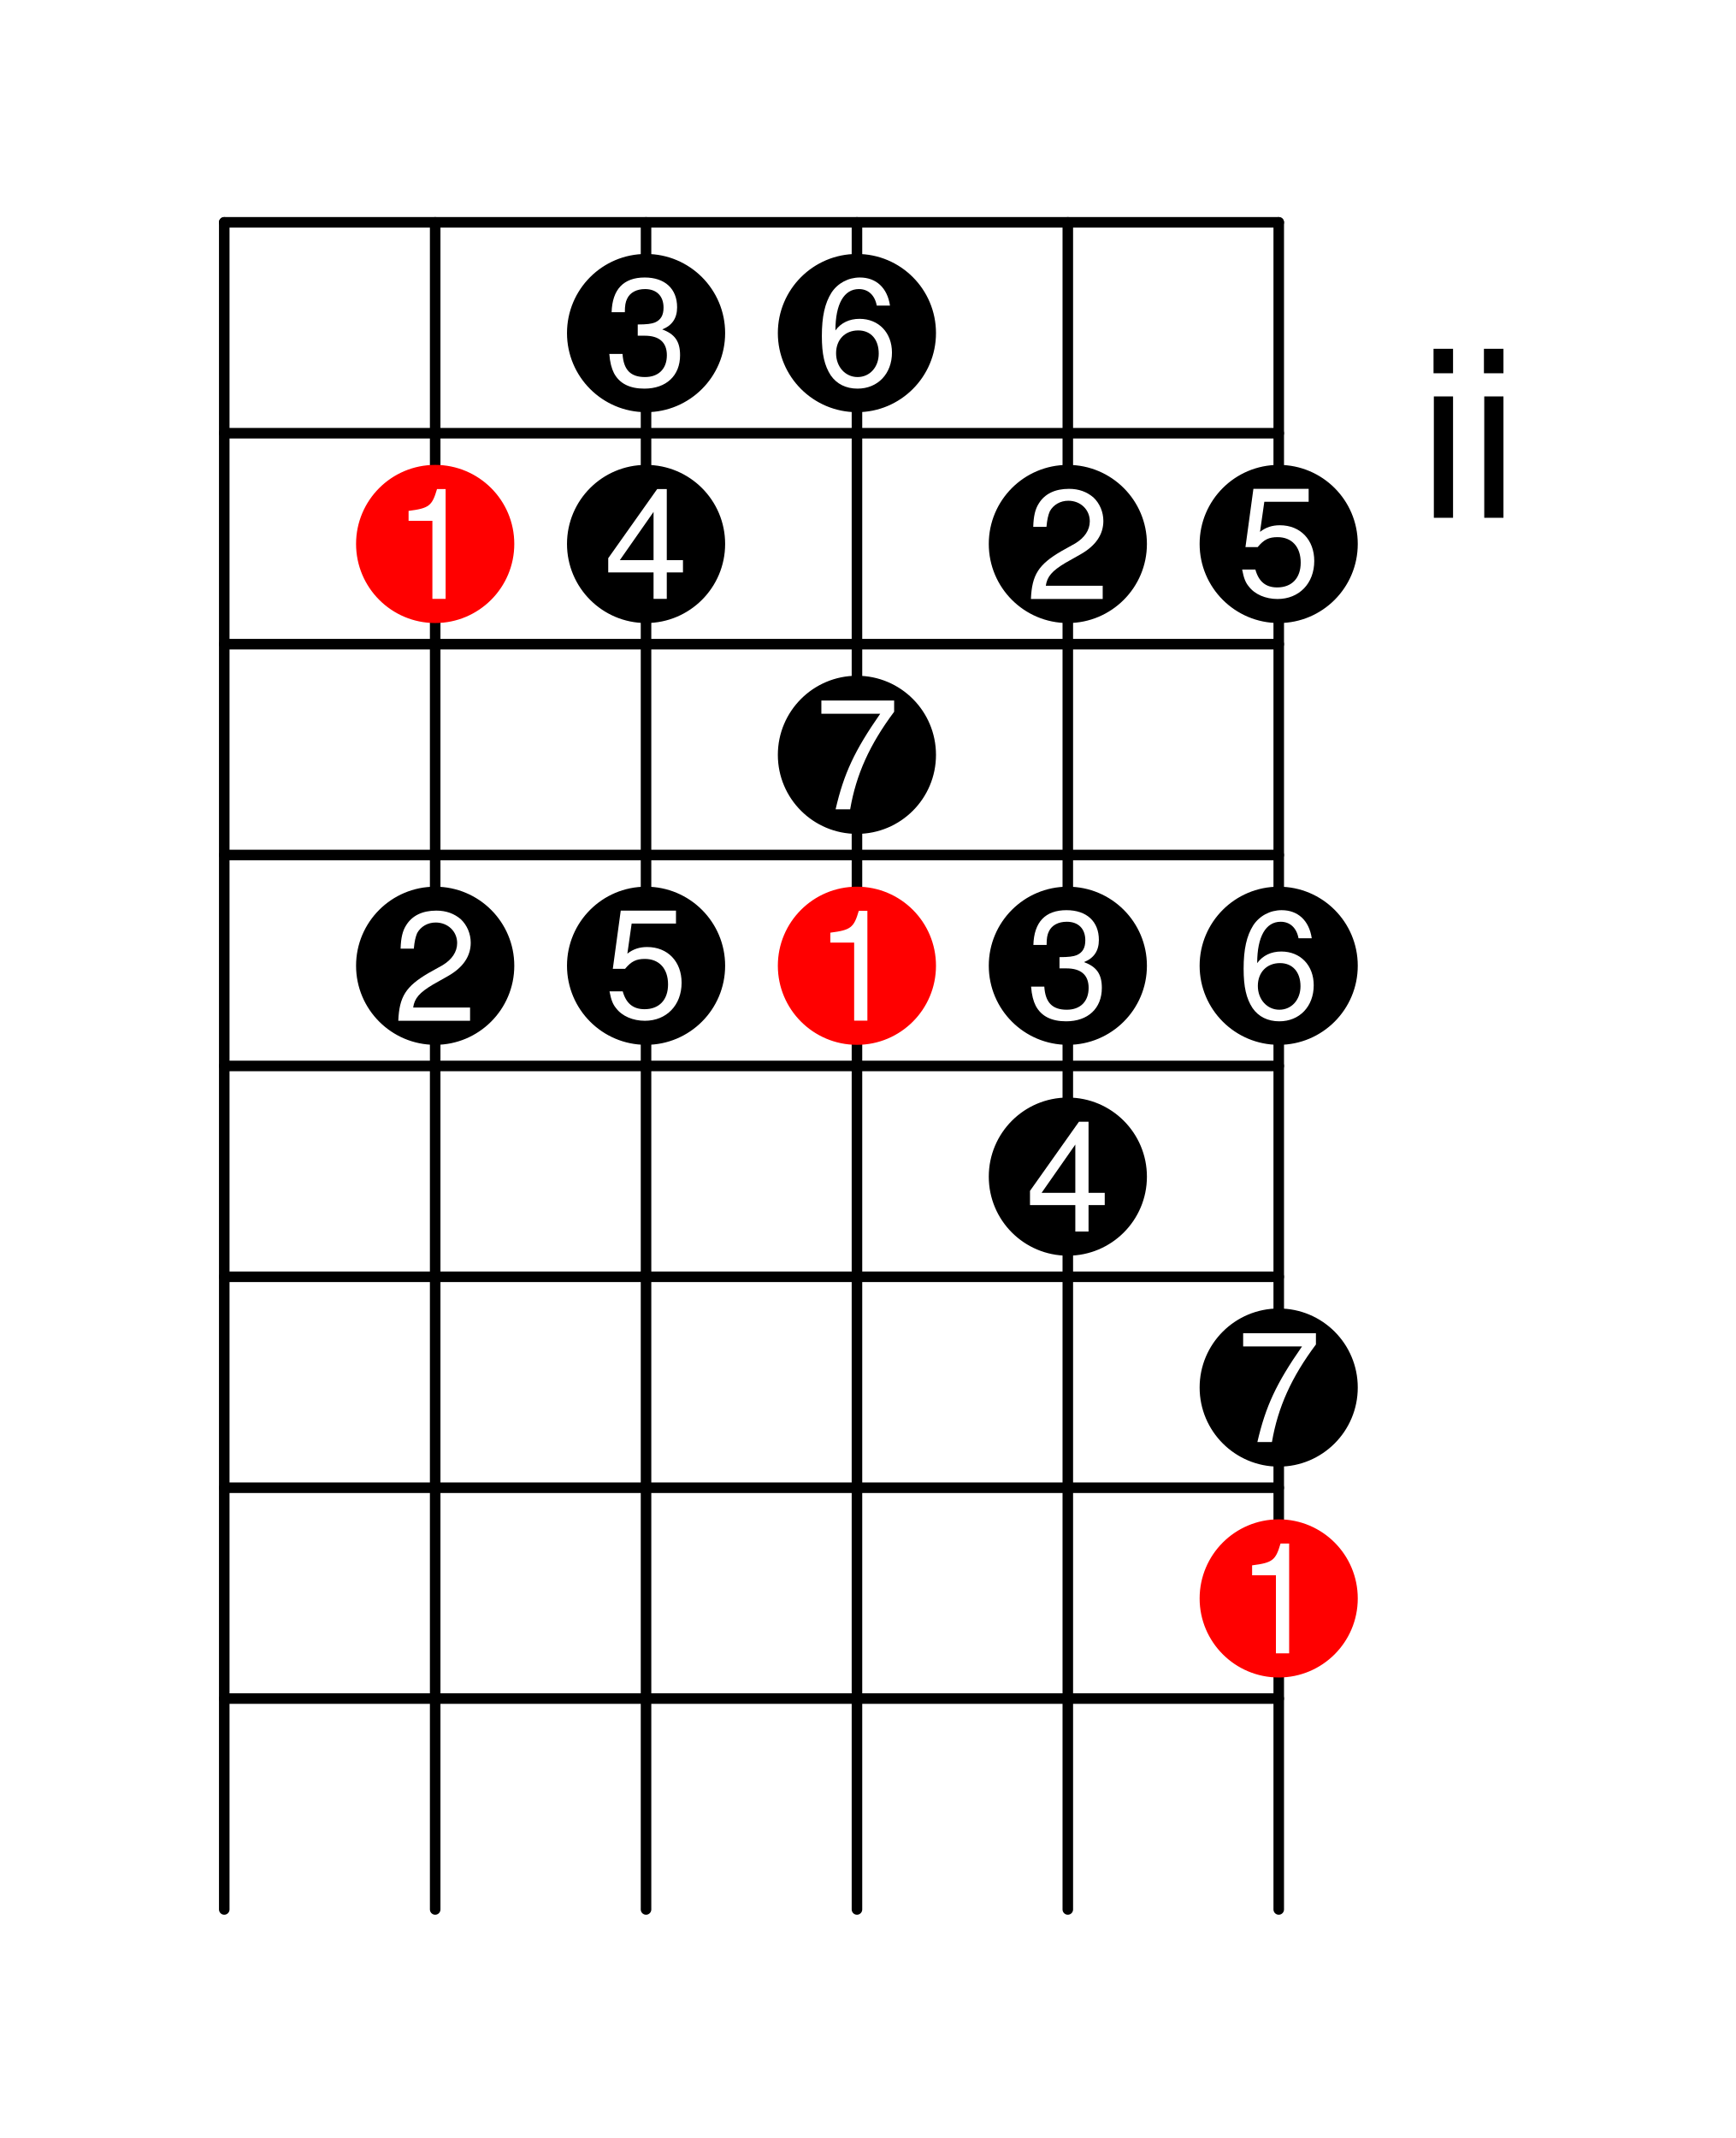
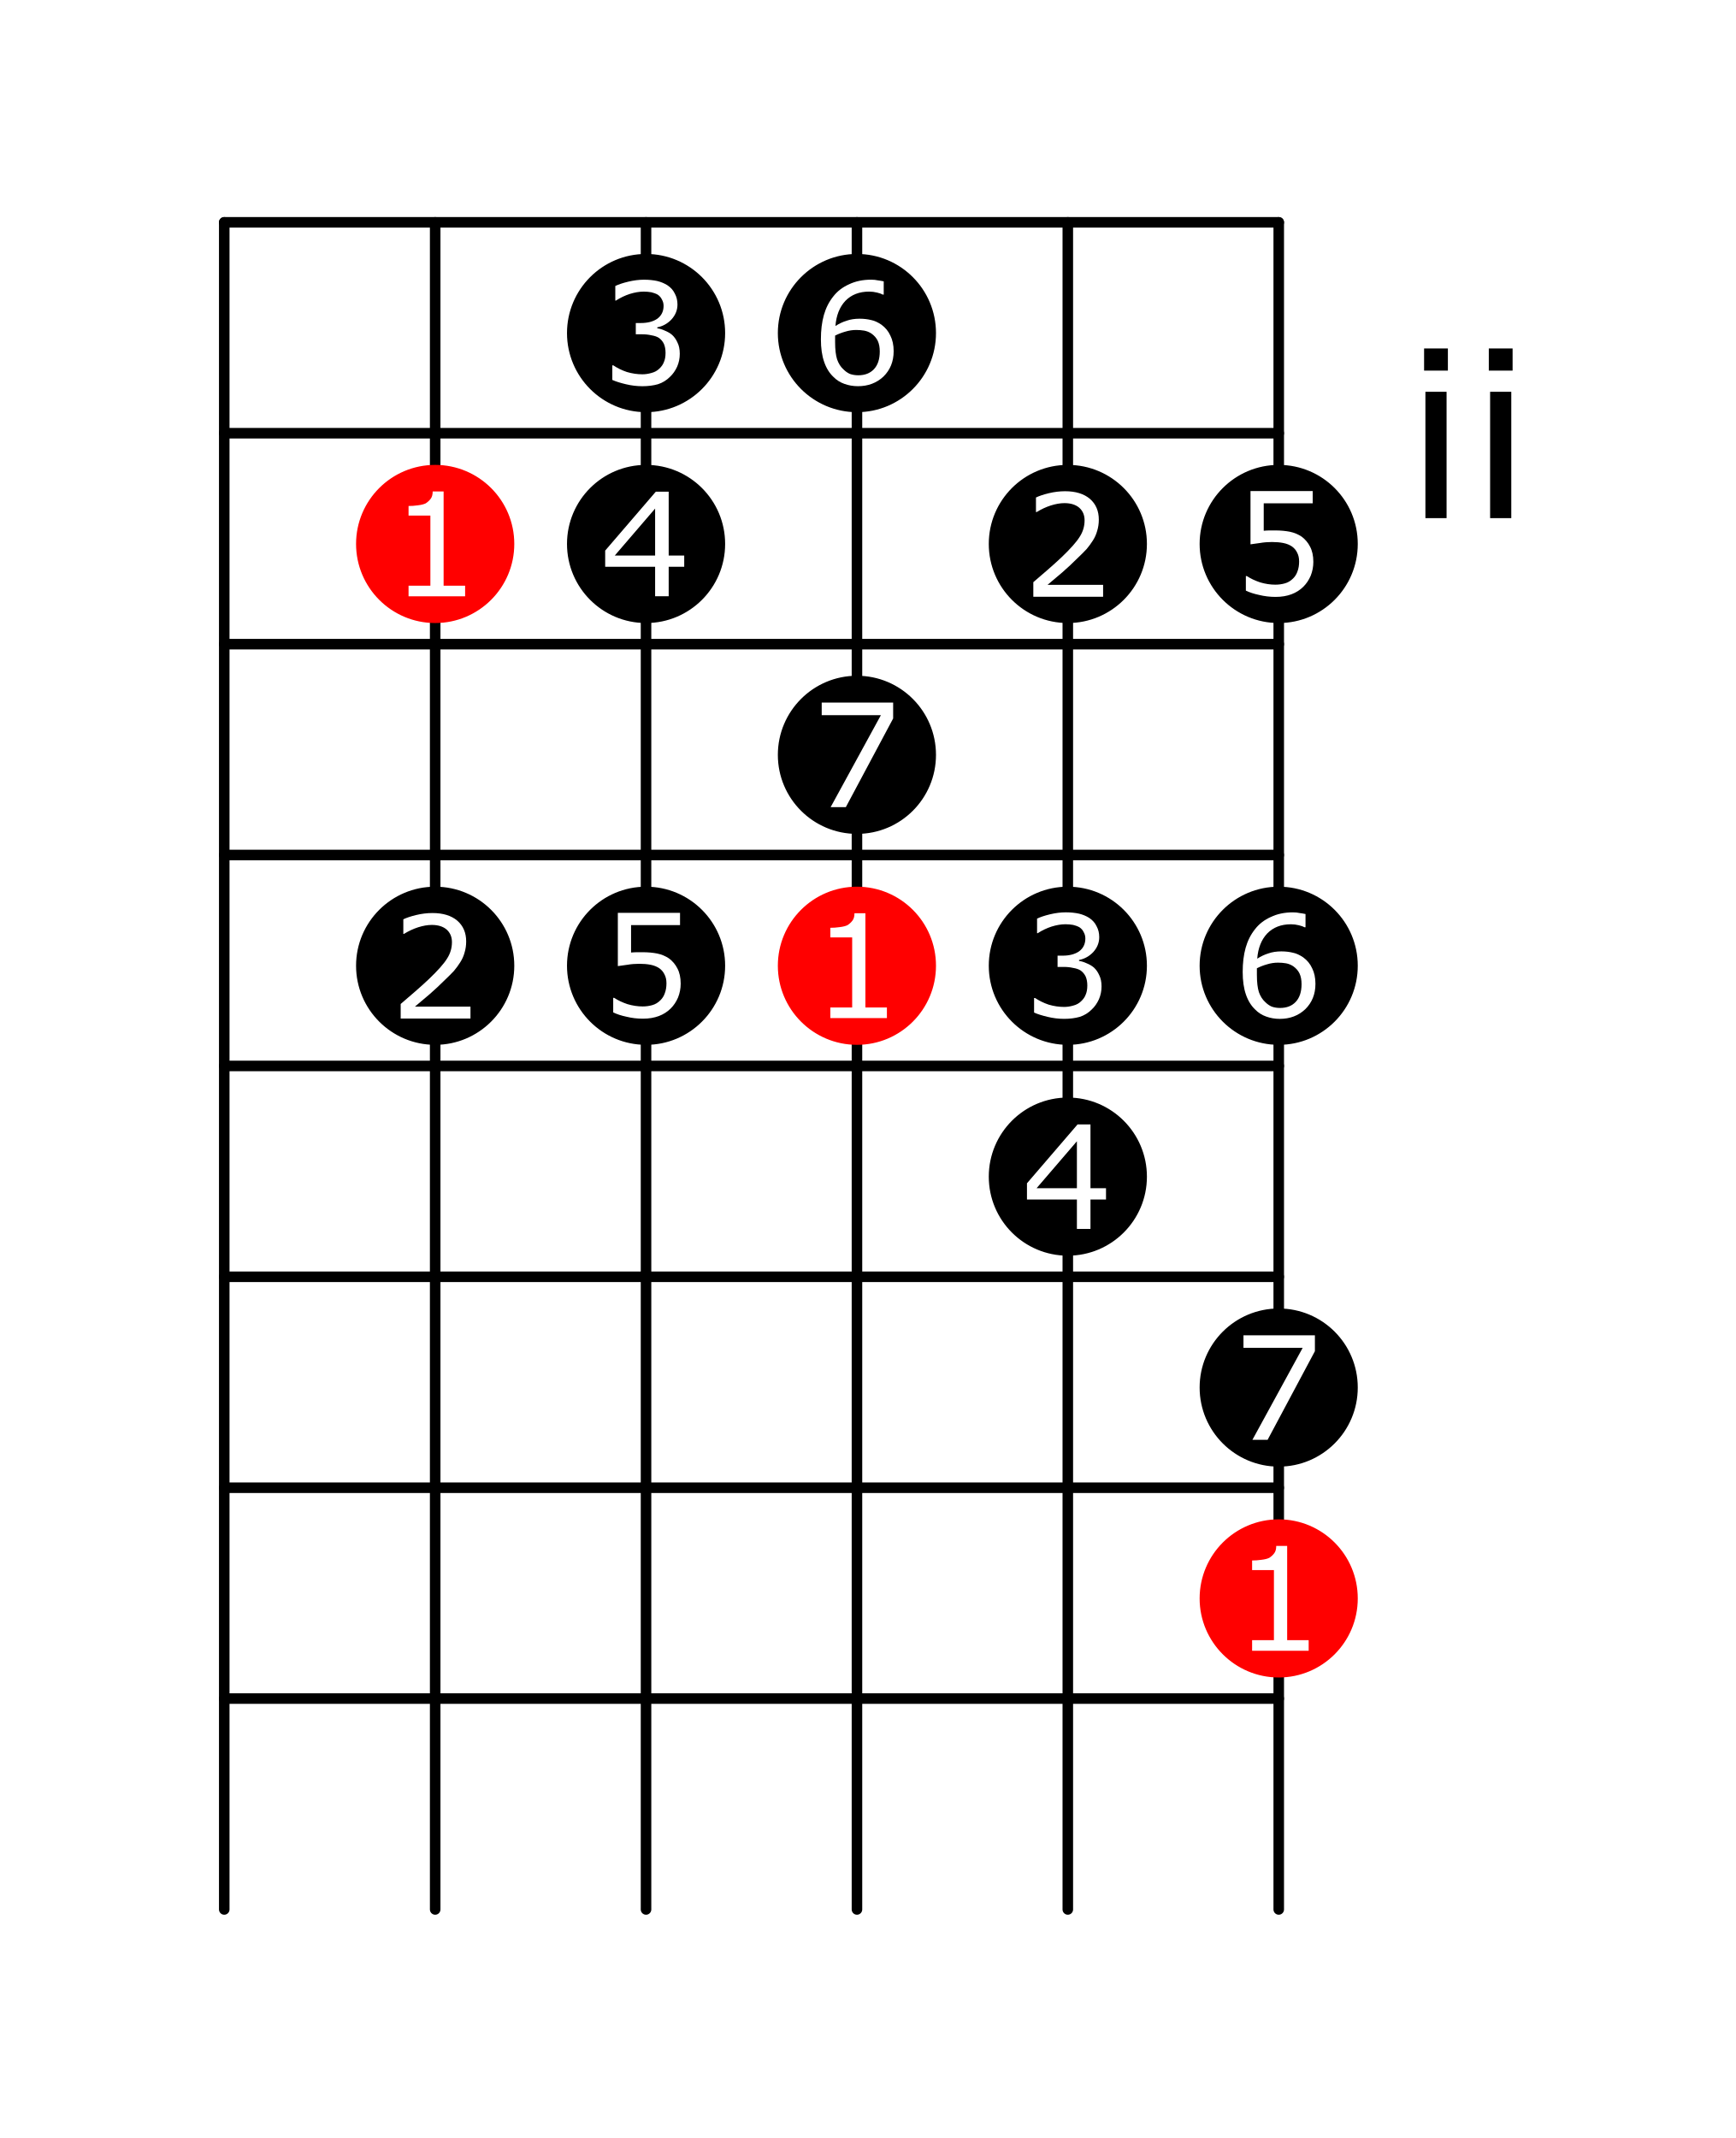
- <svg xmlns="http://www.w3.org/2000/svg" xmlns:xlink="http://www.w3.org/1999/xlink" width="82pt" height="101pt" viewBox="0 0 82 101">
+ <svg xmlns="http://www.w3.org/2000/svg" xmlns:xlink="http://www.w3.org/1999/xlink" width="82" height="101" viewBox="0 0 82 101">
  <defs>
    <g>
      <g id="glyph-0-0">
-         <path d="M 1.859 -3.688 L 1.859 0 L 2.484 0 L 2.484 -5.188 L 2.078 -5.188 C 1.844 -4.391 1.703 -4.281 0.734 -4.156 L 0.734 -3.688 Z M 1.859 -3.688 " />
-       </g>
-       <g id="glyph-0-1">
-         <path d="M 2.344 -1.25 L 2.344 0 L 2.969 0 L 2.969 -1.25 L 3.734 -1.25 L 3.734 -1.828 L 2.969 -1.828 L 2.969 -5.188 L 2.516 -5.188 L 0.203 -1.922 L 0.203 -1.25 Z M 2.344 -1.828 L 0.75 -1.828 L 2.344 -4.109 Z M 2.344 -1.828 " />
+         <path d="M 3.594 0 L 0.922 0 L 0.922 -0.5 L 1.953 -0.5 L 1.953 -3.812 L 0.922 -3.812 L 0.922 -4.266 C 1.055 -4.266 1.203 -4.273 1.359 -4.297 C 1.523 -4.316 1.648 -4.348 1.734 -4.391 C 1.828 -4.453 1.906 -4.523 1.969 -4.609 C 2.031 -4.691 2.062 -4.805 2.062 -4.953 L 2.578 -4.953 L 2.578 -0.5 L 3.594 -0.5 Z M 3.594 0 " />
      </g>
      <g id="glyph-1-0">
-         <path d="M 3.766 -5.141 L 0.328 -5.141 L 0.328 -4.516 L 3.109 -4.516 C 1.891 -2.766 1.391 -1.688 1 0 L 1.688 0 C 1.969 -1.641 2.609 -3.062 3.766 -4.609 Z M 3.766 -5.141 " />
+         <path d="M 3.891 -4.188 L 1.656 0 L 0.938 0 L 3.312 -4.344 L 0.516 -4.344 L 0.516 -4.938 L 3.891 -4.938 Z M 3.891 -4.188 " />
+       </g>
+       <g id="glyph-1-1">
+         <path d="M 3.984 -1.391 L 3.25 -1.391 L 3.25 0 L 2.609 0 L 2.609 -1.391 L 0.25 -1.391 L 0.25 -2.156 L 2.641 -4.938 L 3.25 -4.938 L 3.25 -1.922 L 3.984 -1.922 Z M 2.609 -1.922 L 2.609 -4.141 L 0.703 -1.922 Z M 2.609 -1.922 " />
      </g>
      <g id="glyph-2-0">
-         <path d="M 3.516 -3.766 C 3.391 -4.609 2.859 -5.094 2.094 -5.094 C 1.547 -5.094 1.047 -4.828 0.75 -4.375 C 0.438 -3.875 0.297 -3.25 0.297 -2.328 C 0.297 -1.469 0.422 -0.922 0.719 -0.469 C 1 -0.062 1.438 0.156 1.984 0.156 C 2.938 0.156 3.609 -0.547 3.609 -1.547 C 3.609 -2.484 2.984 -3.141 2.078 -3.141 C 1.594 -3.141 1.203 -2.953 0.938 -2.594 C 0.938 -3.844 1.344 -4.547 2.047 -4.547 C 2.484 -4.547 2.797 -4.266 2.891 -3.766 Z M 2.016 -2.594 C 2.609 -2.594 2.984 -2.172 2.984 -1.5 C 2.984 -0.859 2.562 -0.391 1.984 -0.391 C 1.406 -0.391 0.969 -0.875 0.969 -1.516 C 0.969 -2.156 1.391 -2.594 2.016 -2.594 Z M 2.016 -2.594 " />
-       </g>
-       <g id="glyph-2-1">
-         <path d="M 1.562 -2.344 L 1.891 -2.344 C 2.578 -2.344 2.938 -2.031 2.938 -1.422 C 2.938 -0.781 2.547 -0.391 1.906 -0.391 C 1.219 -0.391 0.891 -0.734 0.844 -1.484 L 0.219 -1.484 C 0.25 -1.078 0.328 -0.797 0.438 -0.578 C 0.703 -0.078 1.188 0.156 1.875 0.156 C 2.906 0.156 3.562 -0.453 3.562 -1.422 C 3.562 -2.078 3.312 -2.422 2.719 -2.641 C 3.188 -2.828 3.422 -3.172 3.422 -3.688 C 3.422 -4.562 2.844 -5.094 1.891 -5.094 C 0.891 -5.094 0.359 -4.531 0.328 -3.453 L 0.953 -3.453 C 0.953 -3.766 0.984 -3.938 1.062 -4.094 C 1.203 -4.391 1.516 -4.547 1.906 -4.547 C 2.453 -4.547 2.781 -4.219 2.781 -3.672 C 2.781 -3.312 2.656 -3.094 2.375 -2.969 C 2.219 -2.906 1.984 -2.875 1.562 -2.875 Z M 1.562 -2.344 " />
+         <path d="M 3.875 -1.562 C 3.875 -1.07 3.711 -0.672 3.391 -0.359 C 3.066 -0.055 2.664 0.094 2.188 0.094 C 1.957 0.094 1.742 0.055 1.547 -0.016 C 1.348 -0.086 1.176 -0.195 1.031 -0.344 C 0.844 -0.52 0.695 -0.754 0.594 -1.047 C 0.488 -1.348 0.438 -1.707 0.438 -2.125 C 0.438 -2.551 0.484 -2.93 0.578 -3.266 C 0.672 -3.598 0.82 -3.895 1.031 -4.156 C 1.219 -4.395 1.461 -4.582 1.766 -4.719 C 2.066 -4.863 2.414 -4.938 2.812 -4.938 C 2.938 -4.938 3.039 -4.926 3.125 -4.906 C 3.219 -4.895 3.312 -4.879 3.406 -4.859 L 3.406 -4.234 L 3.359 -4.234 C 3.305 -4.266 3.219 -4.297 3.094 -4.328 C 2.969 -4.359 2.844 -4.375 2.719 -4.375 C 2.25 -4.375 1.875 -4.227 1.594 -3.938 C 1.32 -3.645 1.164 -3.25 1.125 -2.75 C 1.301 -2.863 1.477 -2.945 1.656 -3 C 1.832 -3.062 2.035 -3.094 2.266 -3.094 C 2.473 -3.094 2.656 -3.07 2.812 -3.031 C 2.969 -3 3.129 -2.926 3.297 -2.812 C 3.484 -2.676 3.625 -2.504 3.719 -2.297 C 3.82 -2.098 3.875 -1.852 3.875 -1.562 Z M 3.219 -1.547 C 3.219 -1.742 3.188 -1.91 3.125 -2.047 C 3.062 -2.18 2.961 -2.297 2.828 -2.391 C 2.723 -2.461 2.609 -2.508 2.484 -2.531 C 2.367 -2.551 2.242 -2.562 2.109 -2.562 C 1.93 -2.562 1.758 -2.535 1.594 -2.484 C 1.438 -2.441 1.273 -2.379 1.109 -2.297 C 1.109 -2.242 1.109 -2.195 1.109 -2.156 C 1.109 -2.113 1.109 -2.055 1.109 -1.984 C 1.109 -1.641 1.141 -1.367 1.203 -1.172 C 1.273 -0.973 1.375 -0.816 1.5 -0.703 C 1.594 -0.609 1.695 -0.535 1.812 -0.484 C 1.938 -0.441 2.066 -0.422 2.203 -0.422 C 2.516 -0.422 2.758 -0.516 2.938 -0.703 C 3.125 -0.898 3.219 -1.18 3.219 -1.547 Z M 3.219 -1.547 " />
      </g>
      <g id="glyph-3-0">
-         <path d="M 3.391 -5.047 L 0.781 -5.047 L 0.406 -2.297 L 0.984 -2.297 C 1.281 -2.656 1.516 -2.766 1.922 -2.766 C 2.594 -2.766 3.016 -2.312 3.016 -1.562 C 3.016 -0.828 2.594 -0.391 1.906 -0.391 C 1.359 -0.391 1.031 -0.672 0.875 -1.234 L 0.25 -1.234 C 0.328 -0.828 0.406 -0.625 0.562 -0.438 C 0.844 -0.062 1.359 0.156 1.922 0.156 C 2.938 0.156 3.656 -0.578 3.656 -1.641 C 3.656 -2.641 3 -3.328 2.031 -3.328 C 1.672 -3.328 1.375 -3.234 1.094 -3.016 L 1.297 -4.438 L 3.391 -4.438 Z M 3.391 -5.047 " />
+         <path d="M 3.797 -1.547 C 3.797 -1.316 3.754 -1.098 3.672 -0.891 C 3.586 -0.691 3.473 -0.52 3.328 -0.375 C 3.172 -0.219 2.984 -0.098 2.766 -0.016 C 2.547 0.066 2.297 0.109 2.016 0.109 C 1.742 0.109 1.484 0.078 1.234 0.016 C 0.992 -0.035 0.785 -0.102 0.609 -0.188 L 0.609 -0.875 L 0.656 -0.875 C 0.832 -0.758 1.039 -0.66 1.281 -0.578 C 1.531 -0.504 1.77 -0.469 2 -0.469 C 2.156 -0.469 2.305 -0.488 2.453 -0.531 C 2.598 -0.57 2.727 -0.648 2.844 -0.766 C 2.938 -0.859 3.004 -0.969 3.047 -1.094 C 3.098 -1.227 3.125 -1.383 3.125 -1.562 C 3.125 -1.727 3.094 -1.867 3.031 -1.984 C 2.977 -2.098 2.898 -2.191 2.797 -2.266 C 2.68 -2.348 2.539 -2.406 2.375 -2.438 C 2.219 -2.469 2.039 -2.484 1.844 -2.484 C 1.645 -2.484 1.457 -2.469 1.281 -2.438 C 1.102 -2.414 0.953 -2.395 0.828 -2.375 L 0.828 -4.891 L 3.766 -4.891 L 3.766 -4.312 L 1.453 -4.312 L 1.453 -3.016 C 1.547 -3.023 1.641 -3.031 1.734 -3.031 C 1.836 -3.031 1.926 -3.031 2 -3.031 C 2.258 -3.031 2.488 -3.008 2.688 -2.969 C 2.895 -2.926 3.082 -2.848 3.25 -2.734 C 3.414 -2.609 3.547 -2.453 3.641 -2.266 C 3.742 -2.078 3.797 -1.836 3.797 -1.547 Z M 3.797 -1.547 " />
+       </g>
+       <g id="glyph-3-1">
+         <path d="M 3.828 0 L 0.531 0 L 0.531 -0.688 C 0.758 -0.883 0.988 -1.082 1.219 -1.281 C 1.445 -1.477 1.66 -1.672 1.859 -1.859 C 2.285 -2.266 2.57 -2.586 2.719 -2.828 C 2.875 -3.066 2.953 -3.328 2.953 -3.609 C 2.953 -3.859 2.867 -4.055 2.703 -4.203 C 2.535 -4.348 2.301 -4.422 2 -4.422 C 1.801 -4.422 1.586 -4.383 1.359 -4.312 C 1.129 -4.238 0.906 -4.133 0.688 -4 L 0.656 -4 L 0.656 -4.688 C 0.801 -4.758 1.004 -4.828 1.266 -4.891 C 1.523 -4.953 1.781 -4.984 2.031 -4.984 C 2.531 -4.984 2.922 -4.863 3.203 -4.625 C 3.484 -4.383 3.625 -4.055 3.625 -3.641 C 3.625 -3.453 3.598 -3.273 3.547 -3.109 C 3.504 -2.953 3.438 -2.801 3.344 -2.656 C 3.258 -2.52 3.16 -2.383 3.047 -2.25 C 2.93 -2.125 2.789 -1.984 2.625 -1.828 C 2.395 -1.598 2.156 -1.375 1.906 -1.156 C 1.656 -0.945 1.422 -0.75 1.203 -0.562 L 3.828 -0.562 Z M 3.828 0 " />
      </g>
      <g id="glyph-4-0">
-         <path d="M 3.641 -0.625 L 0.953 -0.625 C 1.016 -1.062 1.25 -1.328 1.875 -1.703 L 2.594 -2.109 C 3.312 -2.516 3.672 -3.047 3.672 -3.688 C 3.672 -4.109 3.5 -4.516 3.203 -4.797 C 2.891 -5.062 2.516 -5.203 2.047 -5.203 C 1.391 -5.203 0.906 -4.969 0.625 -4.516 C 0.453 -4.25 0.375 -3.922 0.359 -3.406 L 0.984 -3.406 C 1.016 -3.75 1.062 -3.953 1.141 -4.141 C 1.312 -4.453 1.641 -4.641 2.016 -4.641 C 2.594 -4.641 3.031 -4.219 3.031 -3.672 C 3.031 -3.25 2.781 -2.891 2.344 -2.625 L 1.672 -2.25 C 0.609 -1.625 0.297 -1.141 0.25 0 L 3.641 0 Z M 3.641 -0.625 " />
+         <path d="M 3.375 -2.328 C 3.477 -2.234 3.562 -2.113 3.625 -1.969 C 3.695 -1.832 3.734 -1.656 3.734 -1.438 C 3.734 -1.219 3.691 -1.016 3.609 -0.828 C 3.523 -0.641 3.41 -0.477 3.266 -0.344 C 3.109 -0.188 2.922 -0.07 2.703 0 C 2.484 0.062 2.238 0.094 1.969 0.094 C 1.707 0.094 1.445 0.062 1.188 0 C 0.926 -0.062 0.711 -0.129 0.547 -0.203 L 0.547 -0.891 L 0.594 -0.891 C 0.781 -0.766 0.992 -0.66 1.234 -0.578 C 1.484 -0.504 1.727 -0.469 1.969 -0.469 C 2.102 -0.469 2.242 -0.488 2.391 -0.531 C 2.547 -0.57 2.672 -0.641 2.766 -0.734 C 2.867 -0.828 2.941 -0.93 2.984 -1.047 C 3.035 -1.16 3.062 -1.305 3.062 -1.484 C 3.062 -1.648 3.035 -1.789 2.984 -1.906 C 2.93 -2.02 2.852 -2.113 2.75 -2.188 C 2.656 -2.25 2.535 -2.289 2.391 -2.312 C 2.254 -2.344 2.109 -2.359 1.953 -2.359 L 1.656 -2.359 L 1.656 -2.891 L 1.891 -2.891 C 2.211 -2.891 2.473 -2.957 2.672 -3.094 C 2.867 -3.238 2.969 -3.441 2.969 -3.703 C 2.969 -3.816 2.941 -3.914 2.891 -4 C 2.848 -4.094 2.781 -4.172 2.688 -4.234 C 2.594 -4.285 2.492 -4.32 2.391 -4.344 C 2.285 -4.363 2.164 -4.375 2.031 -4.375 C 1.82 -4.375 1.602 -4.336 1.375 -4.266 C 1.145 -4.191 0.926 -4.086 0.719 -3.953 L 0.688 -3.953 L 0.688 -4.641 C 0.832 -4.711 1.035 -4.781 1.297 -4.844 C 1.555 -4.906 1.805 -4.938 2.047 -4.938 C 2.285 -4.938 2.492 -4.914 2.672 -4.875 C 2.848 -4.832 3.008 -4.766 3.156 -4.672 C 3.312 -4.566 3.426 -4.438 3.5 -4.281 C 3.582 -4.133 3.625 -3.961 3.625 -3.766 C 3.625 -3.504 3.531 -3.27 3.344 -3.062 C 3.156 -2.863 2.93 -2.738 2.672 -2.688 L 2.672 -2.641 C 2.773 -2.629 2.895 -2.594 3.031 -2.531 C 3.164 -2.477 3.281 -2.41 3.375 -2.328 Z M 3.375 -2.328 " />
      </g>
      <g id="glyph-5-0">
-         <path d="M 1.641 -5.734 L 0.734 -5.734 L 0.734 0 L 1.641 0 Z M 1.641 -7.984 L 0.719 -7.984 L 0.719 -6.828 L 1.641 -6.828 Z M 1.641 -7.984 " />
+         <path d="M 2.062 -6.969 L 0.938 -6.969 L 0.938 -8.016 L 2.062 -8.016 Z M 2 0 L 1 0 L 1 -5.969 L 2 -5.969 Z M 2 0 " />
      </g>
    </g>
  </defs>
  <path fill="none" stroke-width="4.981" stroke-linecap="round" stroke-linejoin="miter" stroke="rgb(0%, 0%, 0%)" stroke-opacity="1" stroke-miterlimit="10" d="M 784.102 7427.969 L 784.102 8224.961 " transform="matrix(0.1, 0, 0, -0.1, -18, 833)" />
  <path fill="none" stroke-width="4.981" stroke-linecap="round" stroke-linejoin="miter" stroke="rgb(0%, 0%, 0%)" stroke-opacity="1" stroke-miterlimit="10" d="M 684.453 7427.969 L 684.453 8224.961 " transform="matrix(0.1, 0, 0, -0.1, -18, 833)" />
  <path fill="none" stroke-width="4.981" stroke-linecap="round" stroke-linejoin="miter" stroke="rgb(0%, 0%, 0%)" stroke-opacity="1" stroke-miterlimit="10" d="M 584.844 7427.969 L 584.844 8224.961 " transform="matrix(0.1, 0, 0, -0.1, -18, 833)" />
  <path fill="none" stroke-width="4.981" stroke-linecap="round" stroke-linejoin="miter" stroke="rgb(0%, 0%, 0%)" stroke-opacity="1" stroke-miterlimit="10" d="M 485.195 7427.969 L 485.195 8224.961 " transform="matrix(0.1, 0, 0, -0.1, -18, 833)" />
  <path fill="none" stroke-width="4.981" stroke-linecap="round" stroke-linejoin="miter" stroke="rgb(0%, 0%, 0%)" stroke-opacity="1" stroke-miterlimit="10" d="M 385.586 7427.969 L 385.586 8224.961 " transform="matrix(0.1, 0, 0, -0.1, -18, 833)" />
  <path fill="none" stroke-width="4.981" stroke-linecap="round" stroke-linejoin="miter" stroke="rgb(0%, 0%, 0%)" stroke-opacity="1" stroke-miterlimit="10" d="M 285.938 7427.969 L 285.938 8224.961 " transform="matrix(0.1, 0, 0, -0.1, -18, 833)" />
  <path fill="none" stroke-width="4.981" stroke-linecap="round" stroke-linejoin="miter" stroke="rgb(0%, 0%, 0%)" stroke-opacity="1" stroke-miterlimit="10" d="M 285.938 8224.961 L 784.102 8224.961 " transform="matrix(0.1, 0, 0, -0.1, -18, 833)" />
  <path fill="none" stroke-width="4.981" stroke-linecap="round" stroke-linejoin="miter" stroke="rgb(0%, 0%, 0%)" stroke-opacity="1" stroke-miterlimit="10" d="M 285.938 8125.352 L 784.102 8125.352 " transform="matrix(0.1, 0, 0, -0.1, -18, 833)" />
  <path fill="none" stroke-width="4.981" stroke-linecap="round" stroke-linejoin="miter" stroke="rgb(0%, 0%, 0%)" stroke-opacity="1" stroke-miterlimit="10" d="M 285.938 8025.703 L 784.102 8025.703 " transform="matrix(0.1, 0, 0, -0.1, -18, 833)" />
  <path fill="none" stroke-width="4.981" stroke-linecap="round" stroke-linejoin="miter" stroke="rgb(0%, 0%, 0%)" stroke-opacity="1" stroke-miterlimit="10" d="M 285.938 7926.094 L 784.102 7926.094 " transform="matrix(0.1, 0, 0, -0.1, -18, 833)" />
  <path fill="none" stroke-width="4.981" stroke-linecap="round" stroke-linejoin="miter" stroke="rgb(0%, 0%, 0%)" stroke-opacity="1" stroke-miterlimit="10" d="M 285.938 7826.445 L 784.102 7826.445 " transform="matrix(0.1, 0, 0, -0.1, -18, 833)" />
  <path fill="none" stroke-width="4.981" stroke-linecap="round" stroke-linejoin="miter" stroke="rgb(0%, 0%, 0%)" stroke-opacity="1" stroke-miterlimit="10" d="M 285.938 7726.836 L 784.102 7726.836 " transform="matrix(0.1, 0, 0, -0.1, -18, 833)" />
  <path fill="none" stroke-width="4.981" stroke-linecap="round" stroke-linejoin="miter" stroke="rgb(0%, 0%, 0%)" stroke-opacity="1" stroke-miterlimit="10" d="M 285.938 7627.188 L 784.102 7627.188 " transform="matrix(0.1, 0, 0, -0.1, -18, 833)" />
  <path fill="none" stroke-width="4.981" stroke-linecap="round" stroke-linejoin="miter" stroke="rgb(0%, 0%, 0%)" stroke-opacity="1" stroke-miterlimit="10" d="M 285.938 7527.578 L 784.102 7527.578 " transform="matrix(0.1, 0, 0, -0.1, -18, 833)" />
  <path fill="none" stroke-width="4.981" stroke-linecap="round" stroke-linejoin="miter" stroke="rgb(100%, 0%, 0%)" stroke-opacity="1" stroke-miterlimit="10" d="M 818.945 7574.883 C 818.945 7594.141 803.359 7609.766 784.102 7609.766 C 764.844 7609.766 749.219 7594.141 749.219 7574.883 C 749.219 7555.664 764.844 7540.039 784.102 7540.039 C 803.359 7540.039 818.945 7555.664 818.945 7574.883 Z M 818.945 7574.883 " transform="matrix(0.1, 0, 0, -0.1, -18, 833)" />
  <path fill-rule="nonzero" fill="rgb(100%, 0%, 0%)" fill-opacity="1" d="M 63.895 75.512 C 63.895 73.586 62.336 72.023 60.41 72.023 C 58.484 72.023 56.922 73.586 56.922 75.512 C 56.922 77.434 58.484 78.996 60.41 78.996 C 62.336 78.996 63.895 77.434 63.895 75.512 " />
  <g fill="rgb(100%, 100%, 100%)" fill-opacity="1">
-     <use xlink:href="#glyph-0-0" x="58.418" y="78.104" />
+     <use xlink:href="#glyph-0-0" x="58.23" y="77.983" />
  </g>
  <path fill="none" stroke-width="4.981" stroke-linecap="round" stroke-linejoin="miter" stroke="rgb(0%, 0%, 0%)" stroke-opacity="1" stroke-miterlimit="10" d="M 818.945 7674.531 C 818.945 7693.789 803.359 7709.375 784.102 7709.375 C 764.844 7709.375 749.219 7693.789 749.219 7674.531 C 749.219 7655.273 764.844 7639.648 784.102 7639.648 C 803.359 7639.648 818.945 7655.273 818.945 7674.531 Z M 818.945 7674.531 " transform="matrix(0.1, 0, 0, -0.1, -18, 833)" />
  <path fill-rule="nonzero" fill="rgb(0%, 0%, 0%)" fill-opacity="1" d="M 63.895 65.547 C 63.895 63.621 62.336 62.062 60.41 62.062 C 58.484 62.062 56.922 63.621 56.922 65.547 C 56.922 67.473 58.484 69.035 60.41 69.035 C 62.336 69.035 63.895 67.473 63.895 65.547 " />
  <g fill="rgb(100%, 100%, 100%)" fill-opacity="1">
-     <use xlink:href="#glyph-1-0" x="58.401" y="68.122" />
+     <use xlink:href="#glyph-1-0" x="58.228" y="68.018" />
  </g>
  <path fill="none" stroke-width="4.981" stroke-linecap="round" stroke-linejoin="miter" stroke="rgb(0%, 0%, 0%)" stroke-opacity="1" stroke-miterlimit="10" d="M 818.945 7873.789 C 818.945 7893.047 803.359 7908.633 784.102 7908.633 C 764.844 7908.633 749.219 7893.047 749.219 7873.789 C 749.219 7854.531 764.844 7838.906 784.102 7838.906 C 803.359 7838.906 818.945 7854.531 818.945 7873.789 Z M 818.945 7873.789 " transform="matrix(0.1, 0, 0, -0.1, -18, 833)" />
  <path fill-rule="nonzero" fill="rgb(0%, 0%, 0%)" fill-opacity="1" d="M 63.895 45.621 C 63.895 43.695 62.336 42.137 60.41 42.137 C 58.484 42.137 56.922 43.695 56.922 45.621 C 56.922 47.547 58.484 49.109 60.41 49.109 C 62.336 49.109 63.895 47.547 63.895 45.621 " />
  <g fill="rgb(100%, 100%, 100%)" fill-opacity="1">
-     <use xlink:href="#glyph-2-0" x="58.454" y="48.091" />
+     <use xlink:href="#glyph-2-0" x="58.269" y="48.038" />
  </g>
  <path fill="none" stroke-width="4.981" stroke-linecap="round" stroke-linejoin="miter" stroke="rgb(0%, 0%, 0%)" stroke-opacity="1" stroke-miterlimit="10" d="M 818.945 8073.047 C 818.945 8092.305 803.359 8107.891 784.102 8107.891 C 764.844 8107.891 749.219 8092.305 749.219 8073.047 C 749.219 8053.789 764.844 8038.164 784.102 8038.164 C 803.359 8038.164 818.945 8053.789 818.945 8073.047 Z M 818.945 8073.047 " transform="matrix(0.1, 0, 0, -0.1, -18, 833)" />
  <path fill-rule="nonzero" fill="rgb(0%, 0%, 0%)" fill-opacity="1" d="M 63.895 25.695 C 63.895 23.77 62.336 22.211 60.41 22.211 C 58.484 22.211 56.922 23.77 56.922 25.695 C 56.922 27.621 58.484 29.184 60.41 29.184 C 62.336 29.184 63.895 27.621 63.895 25.695 " />
  <g fill="rgb(100%, 100%, 100%)" fill-opacity="1">
-     <use xlink:href="#glyph-3-0" x="58.432" y="28.141" />
+     <use xlink:href="#glyph-3-0" x="58.248" y="28.089" />
  </g>
  <path fill="none" stroke-width="4.981" stroke-linecap="round" stroke-linejoin="miter" stroke="rgb(0%, 0%, 0%)" stroke-opacity="1" stroke-miterlimit="10" d="M 719.336 7774.141 C 719.336 7793.398 703.711 7809.023 684.453 7809.023 C 665.195 7809.023 649.609 7793.398 649.609 7774.141 C 649.609 7754.883 665.195 7739.297 684.453 7739.297 C 703.711 7739.297 719.336 7754.883 719.336 7774.141 Z M 719.336 7774.141 " transform="matrix(0.1, 0, 0, -0.1, -18, 833)" />
  <path fill-rule="nonzero" fill="rgb(0%, 0%, 0%)" fill-opacity="1" d="M 53.934 55.586 C 53.934 53.66 52.371 52.098 50.445 52.098 C 48.52 52.098 46.961 53.66 46.961 55.586 C 46.961 57.512 48.52 59.07 50.445 59.07 C 52.371 59.07 53.934 57.512 53.934 55.586 " />
  <g fill="rgb(100%, 100%, 100%)" fill-opacity="1">
-     <use xlink:href="#glyph-0-1" x="48.456" y="58.179" />
+     <use xlink:href="#glyph-1-1" x="48.266" y="58.055" />
  </g>
  <path fill="none" stroke-width="4.981" stroke-linecap="round" stroke-linejoin="miter" stroke="rgb(0%, 0%, 0%)" stroke-opacity="1" stroke-miterlimit="10" d="M 719.336 7873.789 C 719.336 7893.047 703.711 7908.633 684.453 7908.633 C 665.195 7908.633 649.609 7893.047 649.609 7873.789 C 649.609 7854.531 665.195 7838.906 684.453 7838.906 C 703.711 7838.906 719.336 7854.531 719.336 7873.789 Z M 719.336 7873.789 " transform="matrix(0.1, 0, 0, -0.1, -18, 833)" />
  <path fill-rule="nonzero" fill="rgb(0%, 0%, 0%)" fill-opacity="1" d="M 53.934 45.621 C 53.934 43.695 52.371 42.137 50.445 42.137 C 48.52 42.137 46.961 43.695 46.961 45.621 C 46.961 47.547 48.52 49.109 50.445 49.109 C 52.371 49.109 53.934 47.547 53.934 45.621 " />
  <g fill="rgb(100%, 100%, 100%)" fill-opacity="1">
-     <use xlink:href="#glyph-2-1" x="48.491" y="48.091" />
+     <use xlink:href="#glyph-4-0" x="48.305" y="48.037" />
  </g>
  <path fill="none" stroke-width="4.981" stroke-linecap="round" stroke-linejoin="miter" stroke="rgb(0%, 0%, 0%)" stroke-opacity="1" stroke-miterlimit="10" d="M 719.336 8073.047 C 719.336 8092.305 703.711 8107.891 684.453 8107.891 C 665.195 8107.891 649.609 8092.305 649.609 8073.047 C 649.609 8053.789 665.195 8038.164 684.453 8038.164 C 703.711 8038.164 719.336 8053.789 719.336 8073.047 Z M 719.336 8073.047 " transform="matrix(0.1, 0, 0, -0.1, -18, 833)" />
  <path fill-rule="nonzero" fill="rgb(0%, 0%, 0%)" fill-opacity="1" d="M 53.934 25.695 C 53.934 23.77 52.371 22.211 50.445 22.211 C 48.52 22.211 46.961 23.77 46.961 25.695 C 46.961 27.621 48.52 29.184 50.445 29.184 C 52.371 29.184 53.934 27.621 53.934 25.695 " />
  <g fill="rgb(100%, 100%, 100%)" fill-opacity="1">
-     <use xlink:href="#glyph-4-0" x="48.453" y="28.296" />
+     <use xlink:href="#glyph-3-1" x="48.285" y="28.19" />
  </g>
  <path fill="none" stroke-width="4.981" stroke-linecap="round" stroke-linejoin="miter" stroke="rgb(100%, 0%, 0%)" stroke-opacity="1" stroke-miterlimit="10" d="M 619.688 7873.789 C 619.688 7893.047 604.102 7908.633 584.844 7908.633 C 565.586 7908.633 549.961 7893.047 549.961 7873.789 C 549.961 7854.531 565.586 7838.906 584.844 7838.906 C 604.102 7838.906 619.688 7854.531 619.688 7873.789 Z M 619.688 7873.789 " transform="matrix(0.1, 0, 0, -0.1, -18, 833)" />
  <path fill-rule="nonzero" fill="rgb(100%, 0%, 0%)" fill-opacity="1" d="M 43.969 45.621 C 43.969 43.695 42.41 42.137 40.484 42.137 C 38.559 42.137 36.996 43.695 36.996 45.621 C 36.996 47.547 38.559 49.109 40.484 49.109 C 42.41 49.109 43.969 47.547 43.969 45.621 " />
  <g fill="rgb(100%, 100%, 100%)" fill-opacity="1">
-     <use xlink:href="#glyph-0-0" x="38.493" y="48.216" />
+     <use xlink:href="#glyph-0-0" x="38.305" y="48.095" />
  </g>
  <path fill="none" stroke-width="4.981" stroke-linecap="round" stroke-linejoin="miter" stroke="rgb(0%, 0%, 0%)" stroke-opacity="1" stroke-miterlimit="10" d="M 619.688 7973.398 C 619.688 7992.656 604.102 8008.281 584.844 8008.281 C 565.586 8008.281 549.961 7992.656 549.961 7973.398 C 549.961 7954.141 565.586 7938.555 584.844 7938.555 C 604.102 7938.555 619.688 7954.141 619.688 7973.398 Z M 619.688 7973.398 " transform="matrix(0.1, 0, 0, -0.1, -18, 833)" />
  <path fill-rule="nonzero" fill="rgb(0%, 0%, 0%)" fill-opacity="1" d="M 43.969 35.66 C 43.969 33.734 42.41 32.172 40.484 32.172 C 38.559 32.172 36.996 33.734 36.996 35.66 C 36.996 37.586 38.559 39.145 40.484 39.145 C 42.41 39.145 43.969 37.586 43.969 35.66 " />
  <g fill="rgb(100%, 100%, 100%)" fill-opacity="1">
-     <use xlink:href="#glyph-1-0" x="38.475" y="38.233" />
+     <use xlink:href="#glyph-1-0" x="38.303" y="38.129" />
  </g>
  <path fill="none" stroke-width="4.981" stroke-linecap="round" stroke-linejoin="miter" stroke="rgb(0%, 0%, 0%)" stroke-opacity="1" stroke-miterlimit="10" d="M 619.688 8172.656 C 619.688 8191.914 604.102 8207.539 584.844 8207.539 C 565.586 8207.539 549.961 8191.914 549.961 8172.656 C 549.961 8153.398 565.586 8137.773 584.844 8137.773 C 604.102 8137.773 619.688 8153.398 619.688 8172.656 Z M 619.688 8172.656 " transform="matrix(0.1, 0, 0, -0.1, -18, 833)" />
  <path fill-rule="nonzero" fill="rgb(0%, 0%, 0%)" fill-opacity="1" d="M 43.969 15.734 C 43.969 13.809 42.41 12.246 40.484 12.246 C 38.559 12.246 36.996 13.809 36.996 15.734 C 36.996 17.66 38.559 19.223 40.484 19.223 C 42.41 19.223 43.969 17.66 43.969 15.734 " />
  <g fill="rgb(100%, 100%, 100%)" fill-opacity="1">
-     <use xlink:href="#glyph-2-0" x="38.529" y="18.203" />
+     <use xlink:href="#glyph-2-0" x="38.343" y="18.15" />
  </g>
  <path fill="none" stroke-width="4.981" stroke-linecap="round" stroke-linejoin="miter" stroke="rgb(0%, 0%, 0%)" stroke-opacity="1" stroke-miterlimit="10" d="M 520.078 7873.789 C 520.078 7893.047 504.453 7908.633 485.195 7908.633 C 465.938 7908.633 450.352 7893.047 450.352 7873.789 C 450.352 7854.531 465.938 7838.906 485.195 7838.906 C 504.453 7838.906 520.078 7854.531 520.078 7873.789 Z M 520.078 7873.789 " transform="matrix(0.1, 0, 0, -0.1, -18, 833)" />
  <path fill-rule="nonzero" fill="rgb(0%, 0%, 0%)" fill-opacity="1" d="M 34.008 45.621 C 34.008 43.695 32.445 42.137 30.52 42.137 C 28.594 42.137 27.035 43.695 27.035 45.621 C 27.035 47.547 28.594 49.109 30.52 49.109 C 32.445 49.109 34.008 47.547 34.008 45.621 " />
  <g fill="rgb(100%, 100%, 100%)" fill-opacity="1">
-     <use xlink:href="#glyph-3-0" x="28.544" y="48.066" />
+     <use xlink:href="#glyph-3-0" x="28.36" y="48.014" />
  </g>
  <path fill="none" stroke-width="4.981" stroke-linecap="round" stroke-linejoin="miter" stroke="rgb(0%, 0%, 0%)" stroke-opacity="1" stroke-miterlimit="10" d="M 520.078 8073.047 C 520.078 8092.305 504.453 8107.891 485.195 8107.891 C 465.938 8107.891 450.352 8092.305 450.352 8073.047 C 450.352 8053.789 465.938 8038.164 485.195 8038.164 C 504.453 8038.164 520.078 8053.789 520.078 8073.047 Z M 520.078 8073.047 " transform="matrix(0.1, 0, 0, -0.1, -18, 833)" />
  <path fill-rule="nonzero" fill="rgb(0%, 0%, 0%)" fill-opacity="1" d="M 34.008 25.695 C 34.008 23.77 32.445 22.211 30.52 22.211 C 28.594 22.211 27.035 23.77 27.035 25.695 C 27.035 27.621 28.594 29.184 30.52 29.184 C 32.445 29.184 34.008 27.621 34.008 25.695 " />
  <g fill="rgb(100%, 100%, 100%)" fill-opacity="1">
-     <use xlink:href="#glyph-0-1" x="28.531" y="28.291" />
+     <use xlink:href="#glyph-1-1" x="28.34" y="28.166" />
  </g>
  <path fill="none" stroke-width="4.981" stroke-linecap="round" stroke-linejoin="miter" stroke="rgb(0%, 0%, 0%)" stroke-opacity="1" stroke-miterlimit="10" d="M 520.078 8172.656 C 520.078 8191.914 504.453 8207.539 485.195 8207.539 C 465.938 8207.539 450.352 8191.914 450.352 8172.656 C 450.352 8153.398 465.938 8137.773 485.195 8137.773 C 504.453 8137.773 520.078 8153.398 520.078 8172.656 Z M 520.078 8172.656 " transform="matrix(0.1, 0, 0, -0.1, -18, 833)" />
  <path fill-rule="nonzero" fill="rgb(0%, 0%, 0%)" fill-opacity="1" d="M 34.008 15.734 C 34.008 13.809 32.445 12.246 30.52 12.246 C 28.594 12.246 27.035 13.809 27.035 15.734 C 27.035 17.66 28.594 19.223 30.52 19.223 C 32.445 19.223 34.008 17.66 34.008 15.734 " />
  <g fill="rgb(100%, 100%, 100%)" fill-opacity="1">
-     <use xlink:href="#glyph-2-1" x="28.566" y="18.203" />
+     <use xlink:href="#glyph-4-0" x="28.38" y="18.151" />
  </g>
  <path fill="none" stroke-width="4.981" stroke-linecap="round" stroke-linejoin="miter" stroke="rgb(0%, 0%, 0%)" stroke-opacity="1" stroke-miterlimit="10" d="M 420.469 7873.789 C 420.469 7893.047 404.844 7908.633 385.586 7908.633 C 366.328 7908.633 350.703 7893.047 350.703 7873.789 C 350.703 7854.531 366.328 7838.906 385.586 7838.906 C 404.844 7838.906 420.469 7854.531 420.469 7873.789 Z M 420.469 7873.789 " transform="matrix(0.1, 0, 0, -0.1, -18, 833)" />
  <path fill-rule="nonzero" fill="rgb(0%, 0%, 0%)" fill-opacity="1" d="M 24.047 45.621 C 24.047 43.695 22.484 42.137 20.559 42.137 C 18.633 42.137 17.07 43.695 17.07 45.621 C 17.07 47.547 18.633 49.109 20.559 49.109 C 22.484 49.109 24.047 47.547 24.047 45.621 " />
  <g fill="rgb(100%, 100%, 100%)" fill-opacity="1">
-     <use xlink:href="#glyph-4-0" x="18.566" y="48.221" />
+     <use xlink:href="#glyph-3-1" x="18.398" y="48.116" />
  </g>
  <path fill="none" stroke-width="4.981" stroke-linecap="round" stroke-linejoin="miter" stroke="rgb(100%, 0%, 0%)" stroke-opacity="1" stroke-miterlimit="10" d="M 420.469 8073.047 C 420.469 8092.305 404.844 8107.891 385.586 8107.891 C 366.328 8107.891 350.703 8092.305 350.703 8073.047 C 350.703 8053.789 366.328 8038.164 385.586 8038.164 C 404.844 8038.164 420.469 8053.789 420.469 8073.047 Z M 420.469 8073.047 " transform="matrix(0.1, 0, 0, -0.1, -18, 833)" />
  <path fill-rule="nonzero" fill="rgb(100%, 0%, 0%)" fill-opacity="1" d="M 24.047 25.695 C 24.047 23.77 22.484 22.211 20.559 22.211 C 18.633 22.211 17.07 23.77 17.07 25.695 C 17.07 27.621 18.633 29.184 20.559 29.184 C 22.484 29.184 24.047 27.621 24.047 25.695 " />
  <g fill="rgb(100%, 100%, 100%)" fill-opacity="1">
-     <use xlink:href="#glyph-0-0" x="18.568" y="28.291" />
+     <use xlink:href="#glyph-0-0" x="18.379" y="28.169" />
  </g>
  <g fill="rgb(0%, 0%, 0%)" fill-opacity="1">
-     <use xlink:href="#glyph-5-0" x="67.004" y="24.461" />
+     <use xlink:href="#glyph-5-0" x="66.339" y="24.477" />
  </g>
  <g fill="rgb(0%, 0%, 0%)" fill-opacity="1">
-     <use xlink:href="#glyph-5-0" x="69.385" y="24.461" />
+     <use xlink:href="#glyph-5-0" x="69.396" y="24.477" />
  </g>
</svg>
